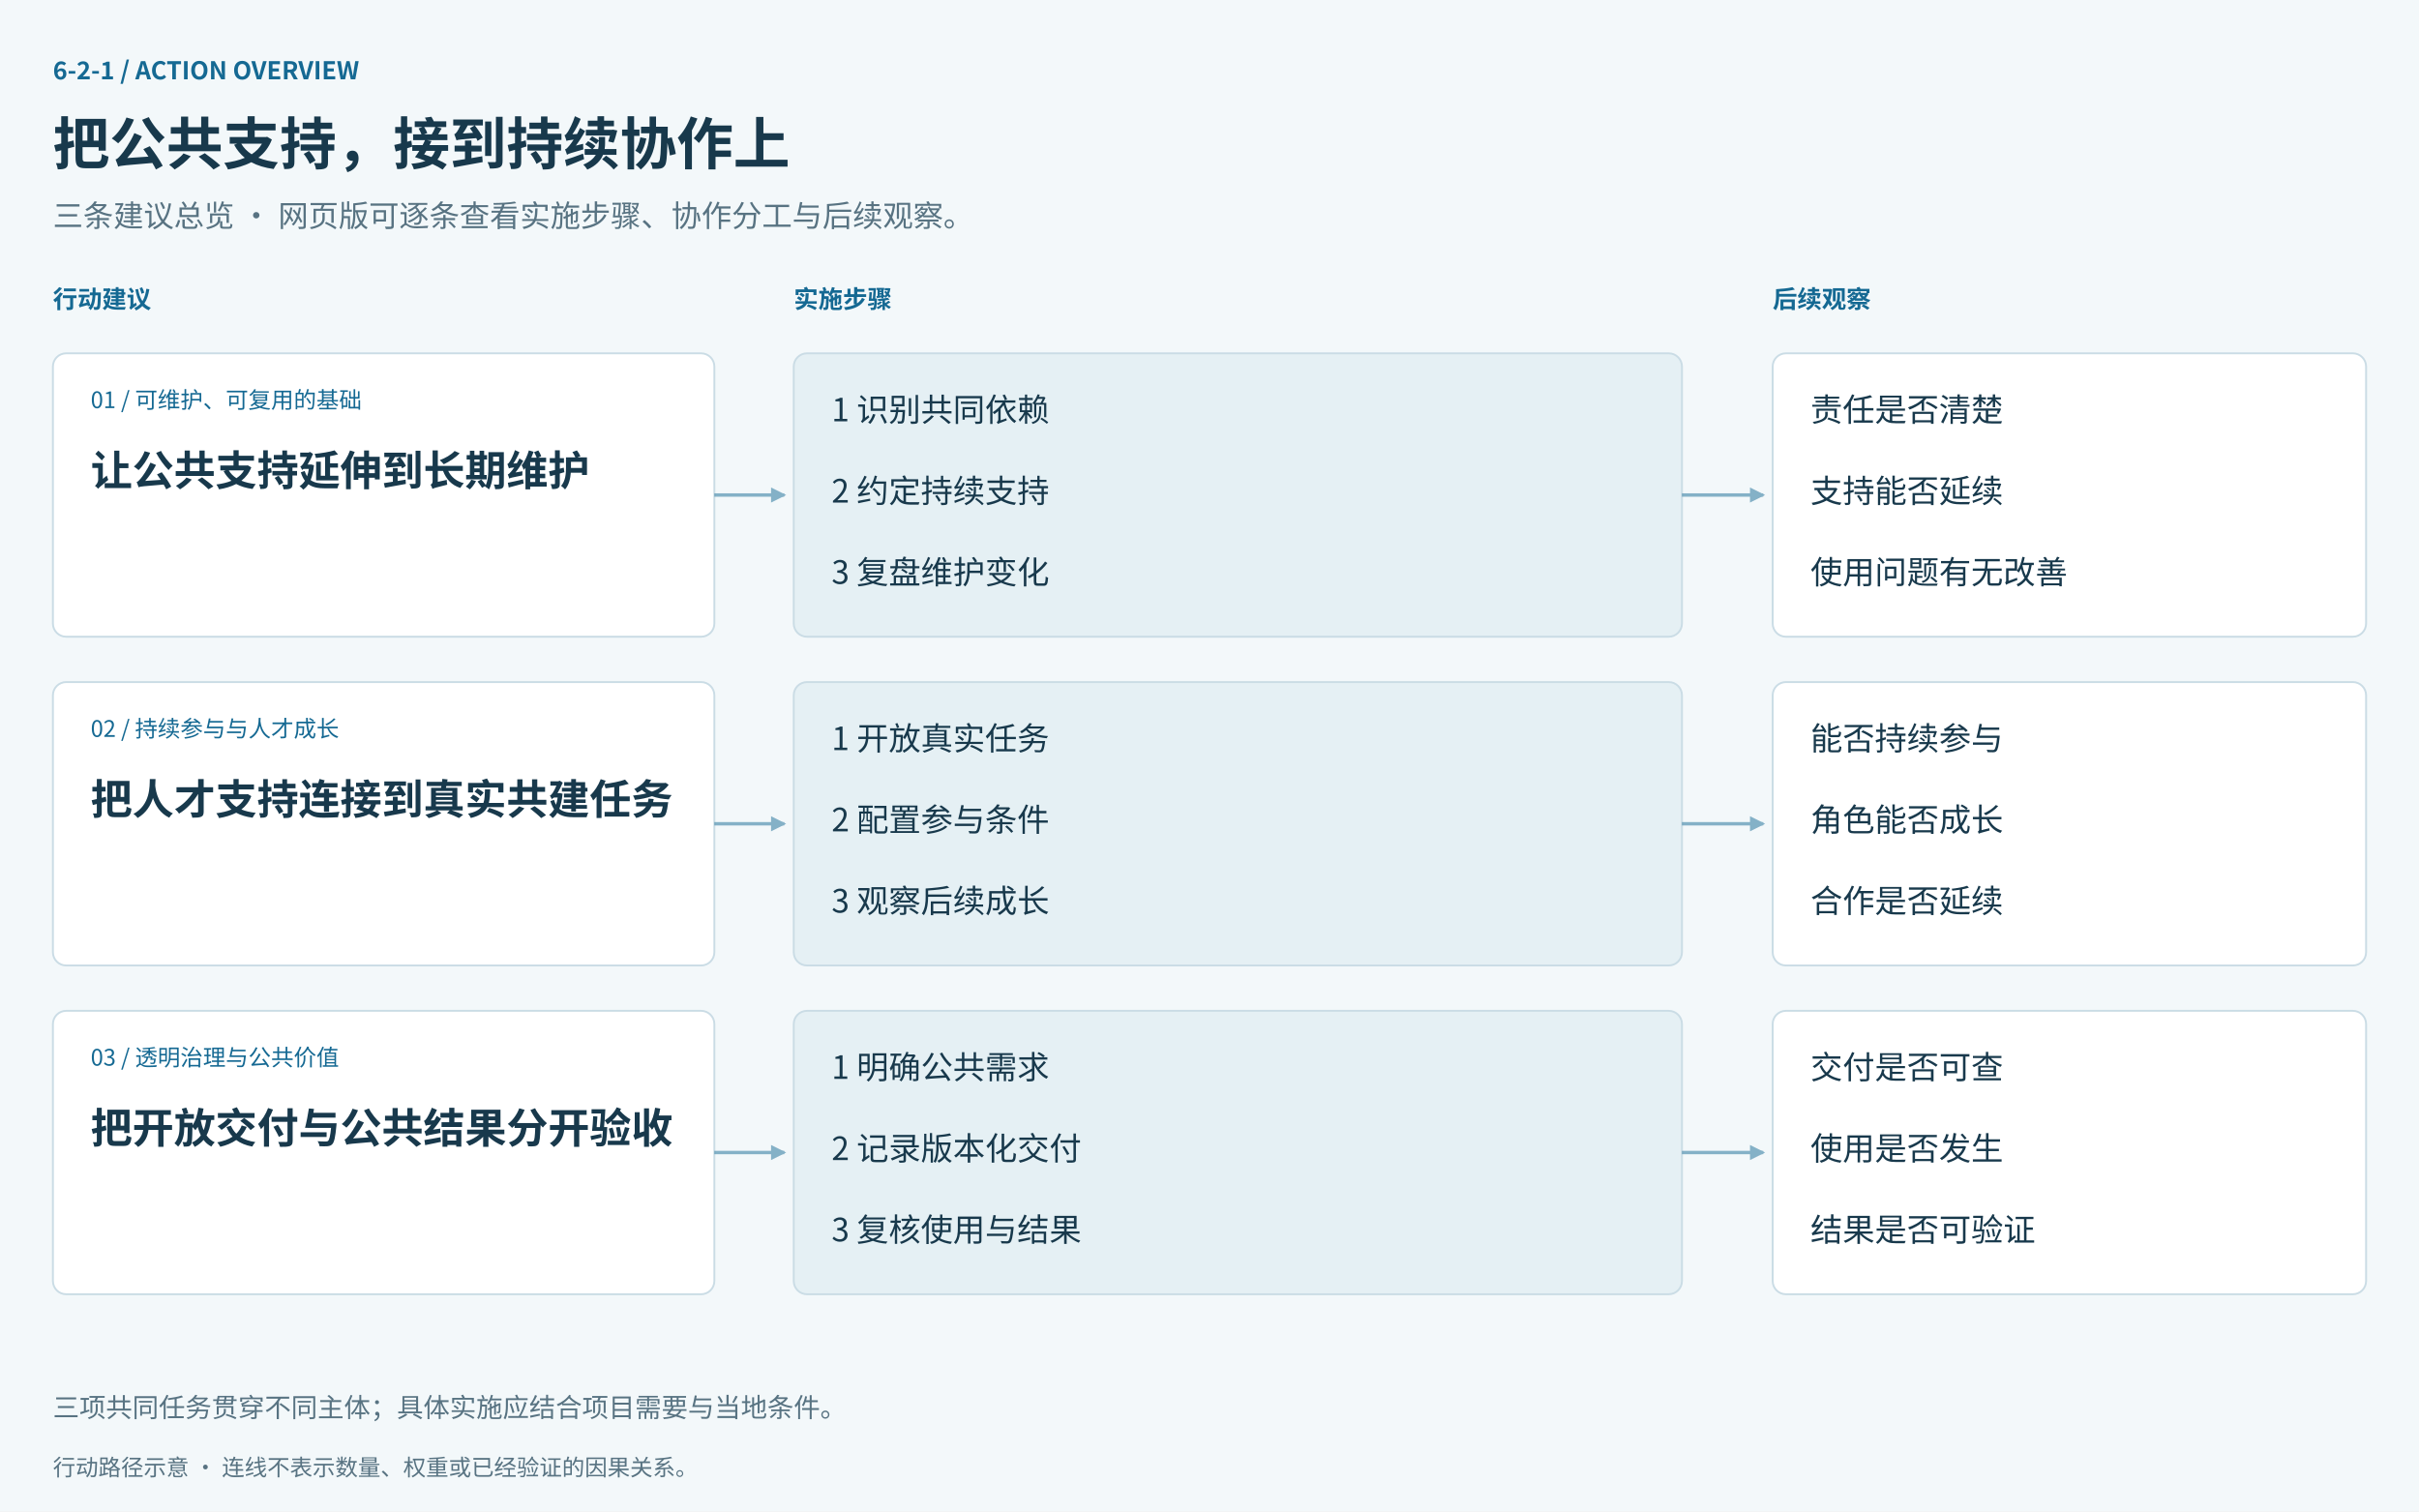
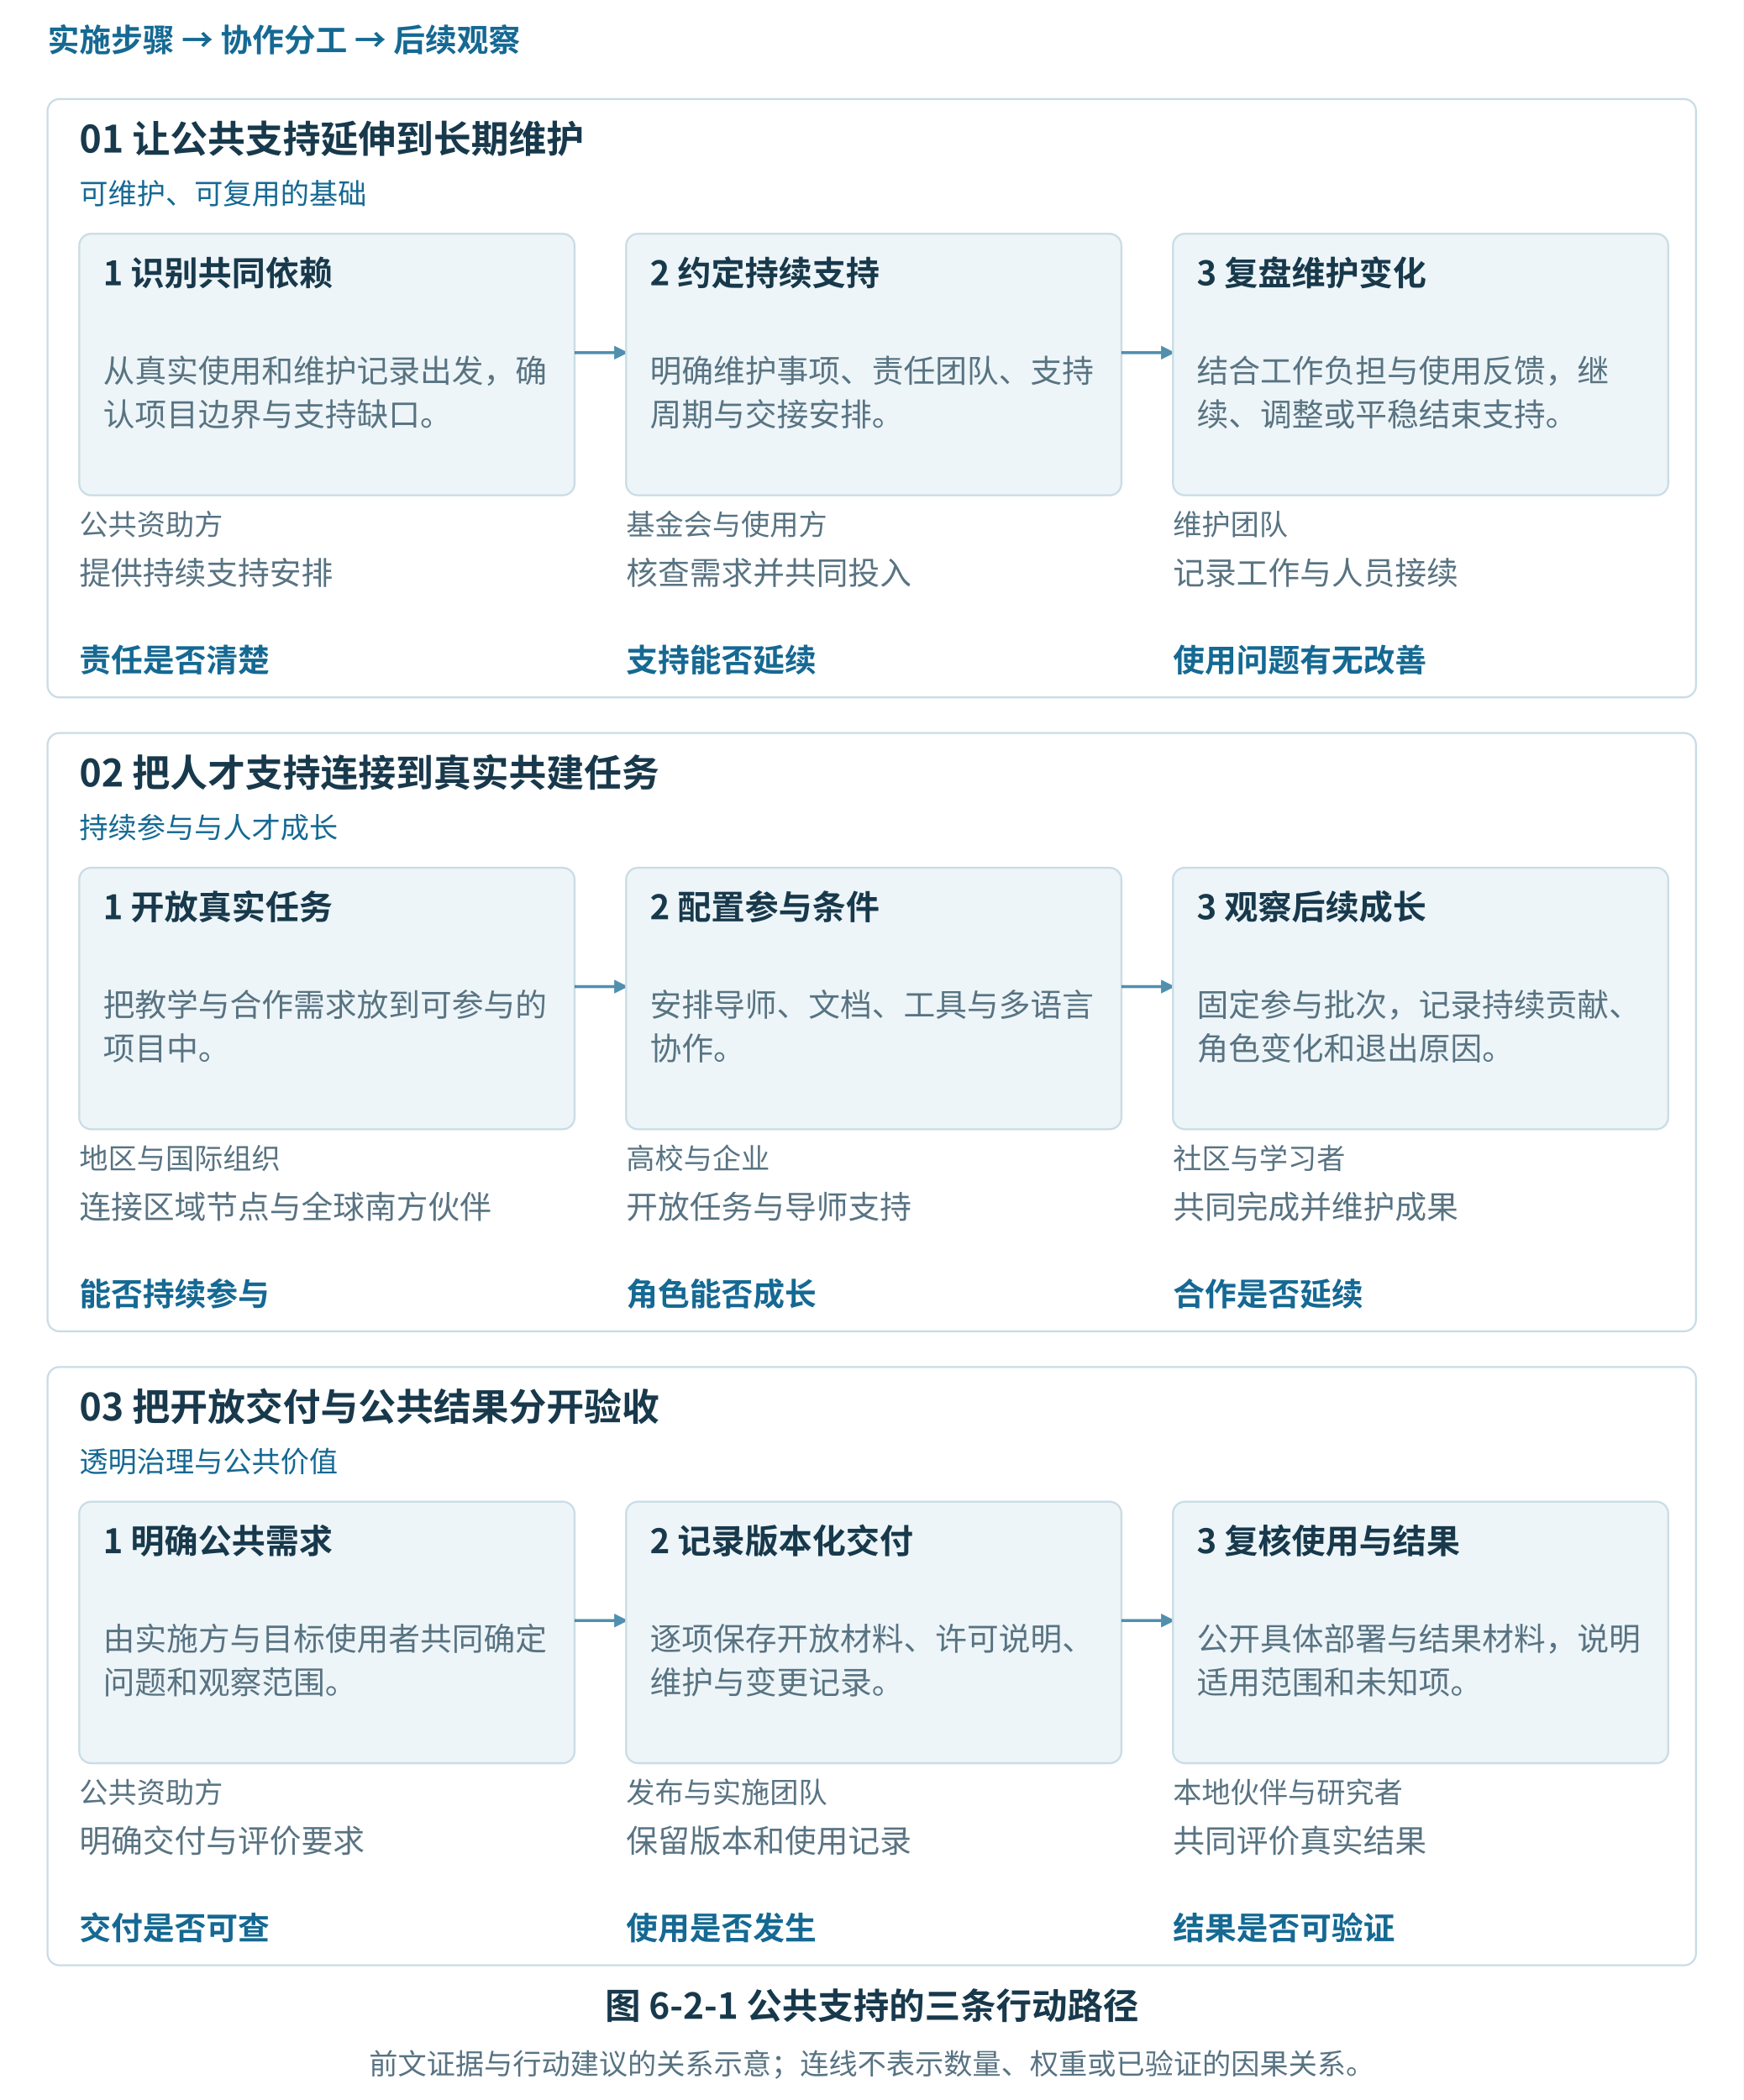
- <svg xmlns="http://www.w3.org/2000/svg" width="1280" height="800" viewBox="0 0 1280 800" role="img">
-   <rect width="1280" height="800" fill="#f3f8fa" />
+ <svg xmlns="http://www.w3.org/2000/svg" width="880" height="1060" viewBox="0 0 880 1060" role="img">
  <defs>
-     <marker id="arrow" markerWidth="8" markerHeight="8" refX="7" refY="4" orient="auto" markerUnits="userSpaceOnUse">
-       <path d="M0 0L8 4L0 8" fill="#156993" />
+     <marker id="arrow" markerWidth="7" markerHeight="7" refX="6" refY="3.5" orient="auto" markerUnits="userSpaceOnUse">
+       <path d="M0 0L7 3.5L0 7" fill="#156993" />
    </marker>
  </defs>
+   <rect width="880" height="1060" fill="#ffffff" />
  <g font-family="Noto Sans CJK SC,Arial,sans-serif" fill="#18394c">
-     <text x="28" y="42" font-size="13" font-weight="600" fill="#156993">6-2-1 / ACTION OVERVIEW</text>
-     <text x="28" y="87" font-size="30" font-weight="600" fill="#18394c">把公共支持，接到持续协作上</text>
-     <text x="28" y="120" font-size="16" font-weight="400" fill="#587382">三条建议总览 · 网页版可逐条查看实施步骤、协作分工与后续观察。</text>
-     <text x="28" y="163" font-size="13" font-weight="600" fill="#156993">行动建议</text>
-     <text x="420" y="163" font-size="13" font-weight="600" fill="#156993">实施步骤</text>
-     <text x="938" y="163" font-size="13" font-weight="600" fill="#156993">后续观察</text>
-     <rect x="28" y="187" width="350" height="150" rx="7" fill="#fff" stroke="#cadce5" />
-     <text x="48" y="216" font-size="12" font-weight="400" fill="#156993">01 / 可维护、可复用的基础</text>
-     <text x="48" y="257" font-size="22" font-weight="600" fill="#18394c">让公共支持延伸到长期维护</text>
-     <path d="M378 262H415" stroke="#156993" stroke-width="1.8" fill="none" opacity="0.5" marker-end="url(#arrow)" />
-     <rect x="420" y="187" width="470" height="150" rx="7" fill="#e5f0f4" stroke="#cadce5" />
-     <text x="440" y="223" font-size="17" font-weight="400" fill="#18394c">1  识别共同依赖</text>
-     <text x="440" y="266" font-size="17" font-weight="400" fill="#18394c">2  约定持续支持</text>
-     <text x="440" y="309" font-size="17" font-weight="400" fill="#18394c">3  复盘维护变化</text>
-     <path d="M890 262H933" stroke="#156993" stroke-width="1.8" fill="none" opacity="0.5" marker-end="url(#arrow)" />
-     <rect x="938" y="187" width="314" height="150" rx="7" fill="#fff" stroke="#cadce5" />
-     <text x="958" y="223" font-size="17" font-weight="400" fill="#18394c">责任是否清楚</text>
-     <text x="958" y="266" font-size="17" font-weight="400" fill="#18394c">支持能否延续</text>
-     <text x="958" y="309" font-size="17" font-weight="400" fill="#18394c">使用问题有无改善</text>
-     <rect x="28" y="361" width="350" height="150" rx="7" fill="#fff" stroke="#cadce5" />
-     <text x="48" y="390" font-size="12" font-weight="400" fill="#156993">02 / 持续参与与人才成长</text>
-     <text x="48" y="431" font-size="22" font-weight="600" fill="#18394c">把人才支持连接到真实共建任务</text>
-     <path d="M378 436H415" stroke="#156993" stroke-width="1.8" fill="none" opacity="0.5" marker-end="url(#arrow)" />
-     <rect x="420" y="361" width="470" height="150" rx="7" fill="#e5f0f4" stroke="#cadce5" />
-     <text x="440" y="397" font-size="17" font-weight="400" fill="#18394c">1  开放真实任务</text>
-     <text x="440" y="440" font-size="17" font-weight="400" fill="#18394c">2  配置参与条件</text>
-     <text x="440" y="483" font-size="17" font-weight="400" fill="#18394c">3  观察后续成长</text>
-     <path d="M890 436H933" stroke="#156993" stroke-width="1.8" fill="none" opacity="0.5" marker-end="url(#arrow)" />
-     <rect x="938" y="361" width="314" height="150" rx="7" fill="#fff" stroke="#cadce5" />
-     <text x="958" y="397" font-size="17" font-weight="400" fill="#18394c">能否持续参与</text>
-     <text x="958" y="440" font-size="17" font-weight="400" fill="#18394c">角色能否成长</text>
-     <text x="958" y="483" font-size="17" font-weight="400" fill="#18394c">合作是否延续</text>
-     <rect x="28" y="535" width="350" height="150" rx="7" fill="#fff" stroke="#cadce5" />
-     <text x="48" y="564" font-size="12" font-weight="400" fill="#156993">03 / 透明治理与公共价值</text>
-     <text x="48" y="605" font-size="22" font-weight="600" fill="#18394c">把开放交付与公共结果分开验收</text>
-     <path d="M378 610H415" stroke="#156993" stroke-width="1.8" fill="none" opacity="0.5" marker-end="url(#arrow)" />
-     <rect x="420" y="535" width="470" height="150" rx="7" fill="#e5f0f4" stroke="#cadce5" />
-     <text x="440" y="571" font-size="17" font-weight="400" fill="#18394c">1  明确公共需求</text>
-     <text x="440" y="614" font-size="17" font-weight="400" fill="#18394c">2  记录版本化交付</text>
-     <text x="440" y="657" font-size="17" font-weight="400" fill="#18394c">3  复核使用与结果</text>
-     <path d="M890 610H933" stroke="#156993" stroke-width="1.8" fill="none" opacity="0.5" marker-end="url(#arrow)" />
-     <rect x="938" y="535" width="314" height="150" rx="7" fill="#fff" stroke="#cadce5" />
-     <text x="958" y="571" font-size="17" font-weight="400" fill="#18394c">交付是否可查</text>
-     <text x="958" y="614" font-size="17" font-weight="400" fill="#18394c">使用是否发生</text>
-     <text x="958" y="657" font-size="17" font-weight="400" fill="#18394c">结果是否可验证</text>
-     <text x="28" y="750" font-size="14" font-weight="400" fill="#587382">三项共同任务贯穿不同主体；具体实施应结合项目需要与当地条件。</text>
-     <text x="28" y="781" font-size="12" font-weight="400" fill="#587382">行动路径示意 · 连线不表示数量、权重或已经验证的因果关系。</text>
+     <text x="24" y="26" text-anchor="start" font-size="16" font-weight="600" fill="#156993">实施步骤 → 协作分工 → 后续观察</text>
+     <rect x="24" y="50" width="832" height="302" rx="6" fill="#ffffff" stroke="#cadce5" />
+     <text x="40" y="77" text-anchor="start" font-size="19" font-weight="600" fill="#18394c">01  让公共支持延伸到长期维护</text>
+     <text x="40" y="103" text-anchor="start" font-size="14.5" font-weight="400" fill="#156993">可维护、可复用的基础</text>
+     <rect x="40" y="118" width="250" height="132" rx="6" fill="#edf5f8" stroke="#cadce5" />
+     <text x="52" y="144" text-anchor="start" font-size="17" font-weight="600" fill="#18394c">1  识别共同依赖</text>
+     <text x="52" y="193" text-anchor="start" font-size="16" font-weight="400" fill="#587382">从真实使用和维护记录出发，确</text>
+     <text x="52" y="215" text-anchor="start" font-size="16" font-weight="400" fill="#587382">认项目边界与支持缺口。</text>
+     <path d="M290 178H316" stroke="#156993" stroke-width="1.5" fill="none" opacity="0.75" marker-end="url(#arrow)" />
+     <text x="40" y="270" text-anchor="start" font-size="14.5" font-weight="400" fill="#587382">公共资助方</text>
+     <text x="40" y="295" text-anchor="start" font-size="16" font-weight="400" fill="#587382">提供持续支持安排</text>
+     <text x="40" y="339" text-anchor="start" font-size="16" font-weight="600" fill="#156993">责任是否清楚</text>
+     <rect x="316" y="118" width="250" height="132" rx="6" fill="#edf5f8" stroke="#cadce5" />
+     <text x="328" y="144" text-anchor="start" font-size="17" font-weight="600" fill="#18394c">2  约定持续支持</text>
+     <text x="328" y="193" text-anchor="start" font-size="16" font-weight="400" fill="#587382">明确维护事项、责任团队、支持</text>
+     <text x="328" y="215" text-anchor="start" font-size="16" font-weight="400" fill="#587382">周期与交接安排。</text>
+     <path d="M566 178H592" stroke="#156993" stroke-width="1.5" fill="none" opacity="0.75" marker-end="url(#arrow)" />
+     <text x="316" y="270" text-anchor="start" font-size="14.5" font-weight="400" fill="#587382">基金会与使用方</text>
+     <text x="316" y="295" text-anchor="start" font-size="16" font-weight="400" fill="#587382">核查需求并共同投入</text>
+     <text x="316" y="339" text-anchor="start" font-size="16" font-weight="600" fill="#156993">支持能否延续</text>
+     <rect x="592" y="118" width="250" height="132" rx="6" fill="#edf5f8" stroke="#cadce5" />
+     <text x="604" y="144" text-anchor="start" font-size="17" font-weight="600" fill="#18394c">3  复盘维护变化</text>
+     <text x="604" y="193" text-anchor="start" font-size="16" font-weight="400" fill="#587382">结合工作负担与使用反馈，继</text>
+     <text x="604" y="215" text-anchor="start" font-size="16" font-weight="400" fill="#587382">续、调整或平稳结束支持。</text>
+     <text x="592" y="270" text-anchor="start" font-size="14.5" font-weight="400" fill="#587382">维护团队</text>
+     <text x="592" y="295" text-anchor="start" font-size="16" font-weight="400" fill="#587382">记录工作与人员接续</text>
+     <text x="592" y="339" text-anchor="start" font-size="16" font-weight="600" fill="#156993">使用问题有无改善</text>
+     <rect x="24" y="370" width="832" height="302" rx="6" fill="#ffffff" stroke="#cadce5" />
+     <text x="40" y="397" text-anchor="start" font-size="19" font-weight="600" fill="#18394c">02  把人才支持连接到真实共建任务</text>
+     <text x="40" y="423" text-anchor="start" font-size="14.5" font-weight="400" fill="#156993">持续参与与人才成长</text>
+     <rect x="40" y="438" width="250" height="132" rx="6" fill="#edf5f8" stroke="#cadce5" />
+     <text x="52" y="464" text-anchor="start" font-size="17" font-weight="600" fill="#18394c">1  开放真实任务</text>
+     <text x="52" y="513" text-anchor="start" font-size="16" font-weight="400" fill="#587382">把教学与合作需求放到可参与的</text>
+     <text x="52" y="535" text-anchor="start" font-size="16" font-weight="400" fill="#587382">项目中。</text>
+     <path d="M290 498H316" stroke="#156993" stroke-width="1.5" fill="none" opacity="0.75" marker-end="url(#arrow)" />
+     <text x="40" y="590" text-anchor="start" font-size="14.5" font-weight="400" fill="#587382">地区与国际组织</text>
+     <text x="40" y="615" text-anchor="start" font-size="16" font-weight="400" fill="#587382">连接区域节点与全球南方伙伴</text>
+     <text x="40" y="659" text-anchor="start" font-size="16" font-weight="600" fill="#156993">能否持续参与</text>
+     <rect x="316" y="438" width="250" height="132" rx="6" fill="#edf5f8" stroke="#cadce5" />
+     <text x="328" y="464" text-anchor="start" font-size="17" font-weight="600" fill="#18394c">2  配置参与条件</text>
+     <text x="328" y="513" text-anchor="start" font-size="16" font-weight="400" fill="#587382">安排导师、文档、工具与多语言</text>
+     <text x="328" y="535" text-anchor="start" font-size="16" font-weight="400" fill="#587382">协作。</text>
+     <path d="M566 498H592" stroke="#156993" stroke-width="1.5" fill="none" opacity="0.75" marker-end="url(#arrow)" />
+     <text x="316" y="590" text-anchor="start" font-size="14.5" font-weight="400" fill="#587382">高校与企业</text>
+     <text x="316" y="615" text-anchor="start" font-size="16" font-weight="400" fill="#587382">开放任务与导师支持</text>
+     <text x="316" y="659" text-anchor="start" font-size="16" font-weight="600" fill="#156993">角色能否成长</text>
+     <rect x="592" y="438" width="250" height="132" rx="6" fill="#edf5f8" stroke="#cadce5" />
+     <text x="604" y="464" text-anchor="start" font-size="17" font-weight="600" fill="#18394c">3  观察后续成长</text>
+     <text x="604" y="513" text-anchor="start" font-size="16" font-weight="400" fill="#587382">固定参与批次，记录持续贡献、</text>
+     <text x="604" y="535" text-anchor="start" font-size="16" font-weight="400" fill="#587382">角色变化和退出原因。</text>
+     <text x="592" y="590" text-anchor="start" font-size="14.5" font-weight="400" fill="#587382">社区与学习者</text>
+     <text x="592" y="615" text-anchor="start" font-size="16" font-weight="400" fill="#587382">共同完成并维护成果</text>
+     <text x="592" y="659" text-anchor="start" font-size="16" font-weight="600" fill="#156993">合作是否延续</text>
+     <rect x="24" y="690" width="832" height="302" rx="6" fill="#ffffff" stroke="#cadce5" />
+     <text x="40" y="717" text-anchor="start" font-size="19" font-weight="600" fill="#18394c">03  把开放交付与公共结果分开验收</text>
+     <text x="40" y="743" text-anchor="start" font-size="14.5" font-weight="400" fill="#156993">透明治理与公共价值</text>
+     <rect x="40" y="758" width="250" height="132" rx="6" fill="#edf5f8" stroke="#cadce5" />
+     <text x="52" y="784" text-anchor="start" font-size="17" font-weight="600" fill="#18394c">1  明确公共需求</text>
+     <text x="52" y="833" text-anchor="start" font-size="16" font-weight="400" fill="#587382">由实施方与目标使用者共同确定</text>
+     <text x="52" y="855" text-anchor="start" font-size="16" font-weight="400" fill="#587382">问题和观察范围。</text>
+     <path d="M290 818H316" stroke="#156993" stroke-width="1.5" fill="none" opacity="0.75" marker-end="url(#arrow)" />
+     <text x="40" y="910" text-anchor="start" font-size="14.5" font-weight="400" fill="#587382">公共资助方</text>
+     <text x="40" y="935" text-anchor="start" font-size="16" font-weight="400" fill="#587382">明确交付与评价要求</text>
+     <text x="40" y="979" text-anchor="start" font-size="16" font-weight="600" fill="#156993">交付是否可查</text>
+     <rect x="316" y="758" width="250" height="132" rx="6" fill="#edf5f8" stroke="#cadce5" />
+     <text x="328" y="784" text-anchor="start" font-size="17" font-weight="600" fill="#18394c">2  记录版本化交付</text>
+     <text x="328" y="833" text-anchor="start" font-size="16" font-weight="400" fill="#587382">逐项保存开放材料、许可说明、</text>
+     <text x="328" y="855" text-anchor="start" font-size="16" font-weight="400" fill="#587382">维护与变更记录。</text>
+     <path d="M566 818H592" stroke="#156993" stroke-width="1.5" fill="none" opacity="0.75" marker-end="url(#arrow)" />
+     <text x="316" y="910" text-anchor="start" font-size="14.5" font-weight="400" fill="#587382">发布与实施团队</text>
+     <text x="316" y="935" text-anchor="start" font-size="16" font-weight="400" fill="#587382">保留版本和使用记录</text>
+     <text x="316" y="979" text-anchor="start" font-size="16" font-weight="600" fill="#156993">使用是否发生</text>
+     <rect x="592" y="758" width="250" height="132" rx="6" fill="#edf5f8" stroke="#cadce5" />
+     <text x="604" y="784" text-anchor="start" font-size="17" font-weight="600" fill="#18394c">3  复核使用与结果</text>
+     <text x="604" y="833" text-anchor="start" font-size="16" font-weight="400" fill="#587382">公开具体部署与结果材料，说明</text>
+     <text x="604" y="855" text-anchor="start" font-size="16" font-weight="400" fill="#587382">适用范围和未知项。</text>
+     <text x="592" y="910" text-anchor="start" font-size="14.5" font-weight="400" fill="#587382">本地伙伴与研究者</text>
+     <text x="592" y="935" text-anchor="start" font-size="16" font-weight="400" fill="#587382">共同评价真实结果</text>
+     <text x="592" y="979" text-anchor="start" font-size="16" font-weight="600" fill="#156993">结果是否可验证</text>
+     <text x="440" y="1019" text-anchor="middle" font-size="18" font-weight="600" fill="#18394c">图 6-2-1 公共支持的三条行动路径</text>
+     <text x="440" y="1047" text-anchor="middle" font-size="14.5" font-weight="400" fill="#587382">前文证据与行动建议的关系示意；连线不表示数量、权重或已验证的因果关系。</text>
  </g>
</svg>
